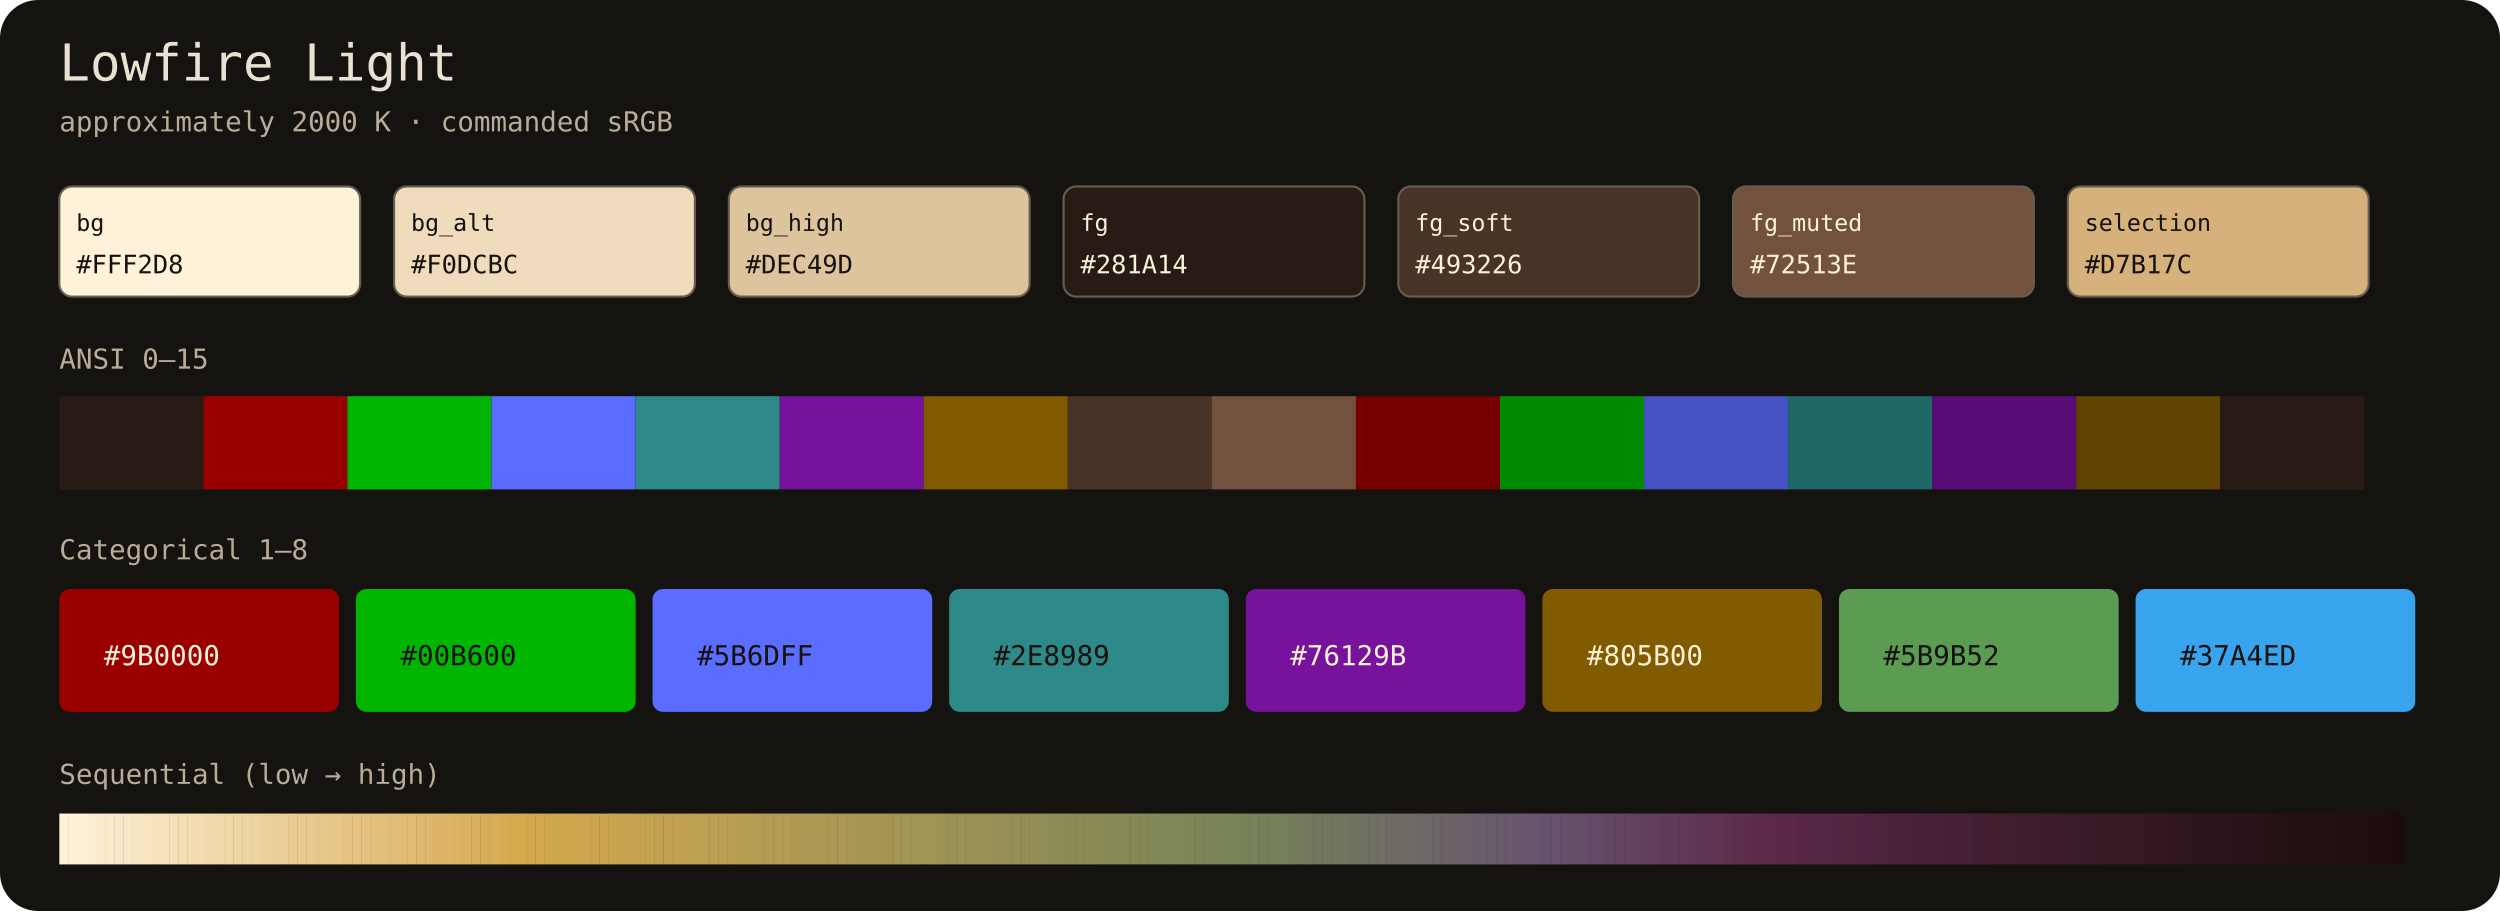
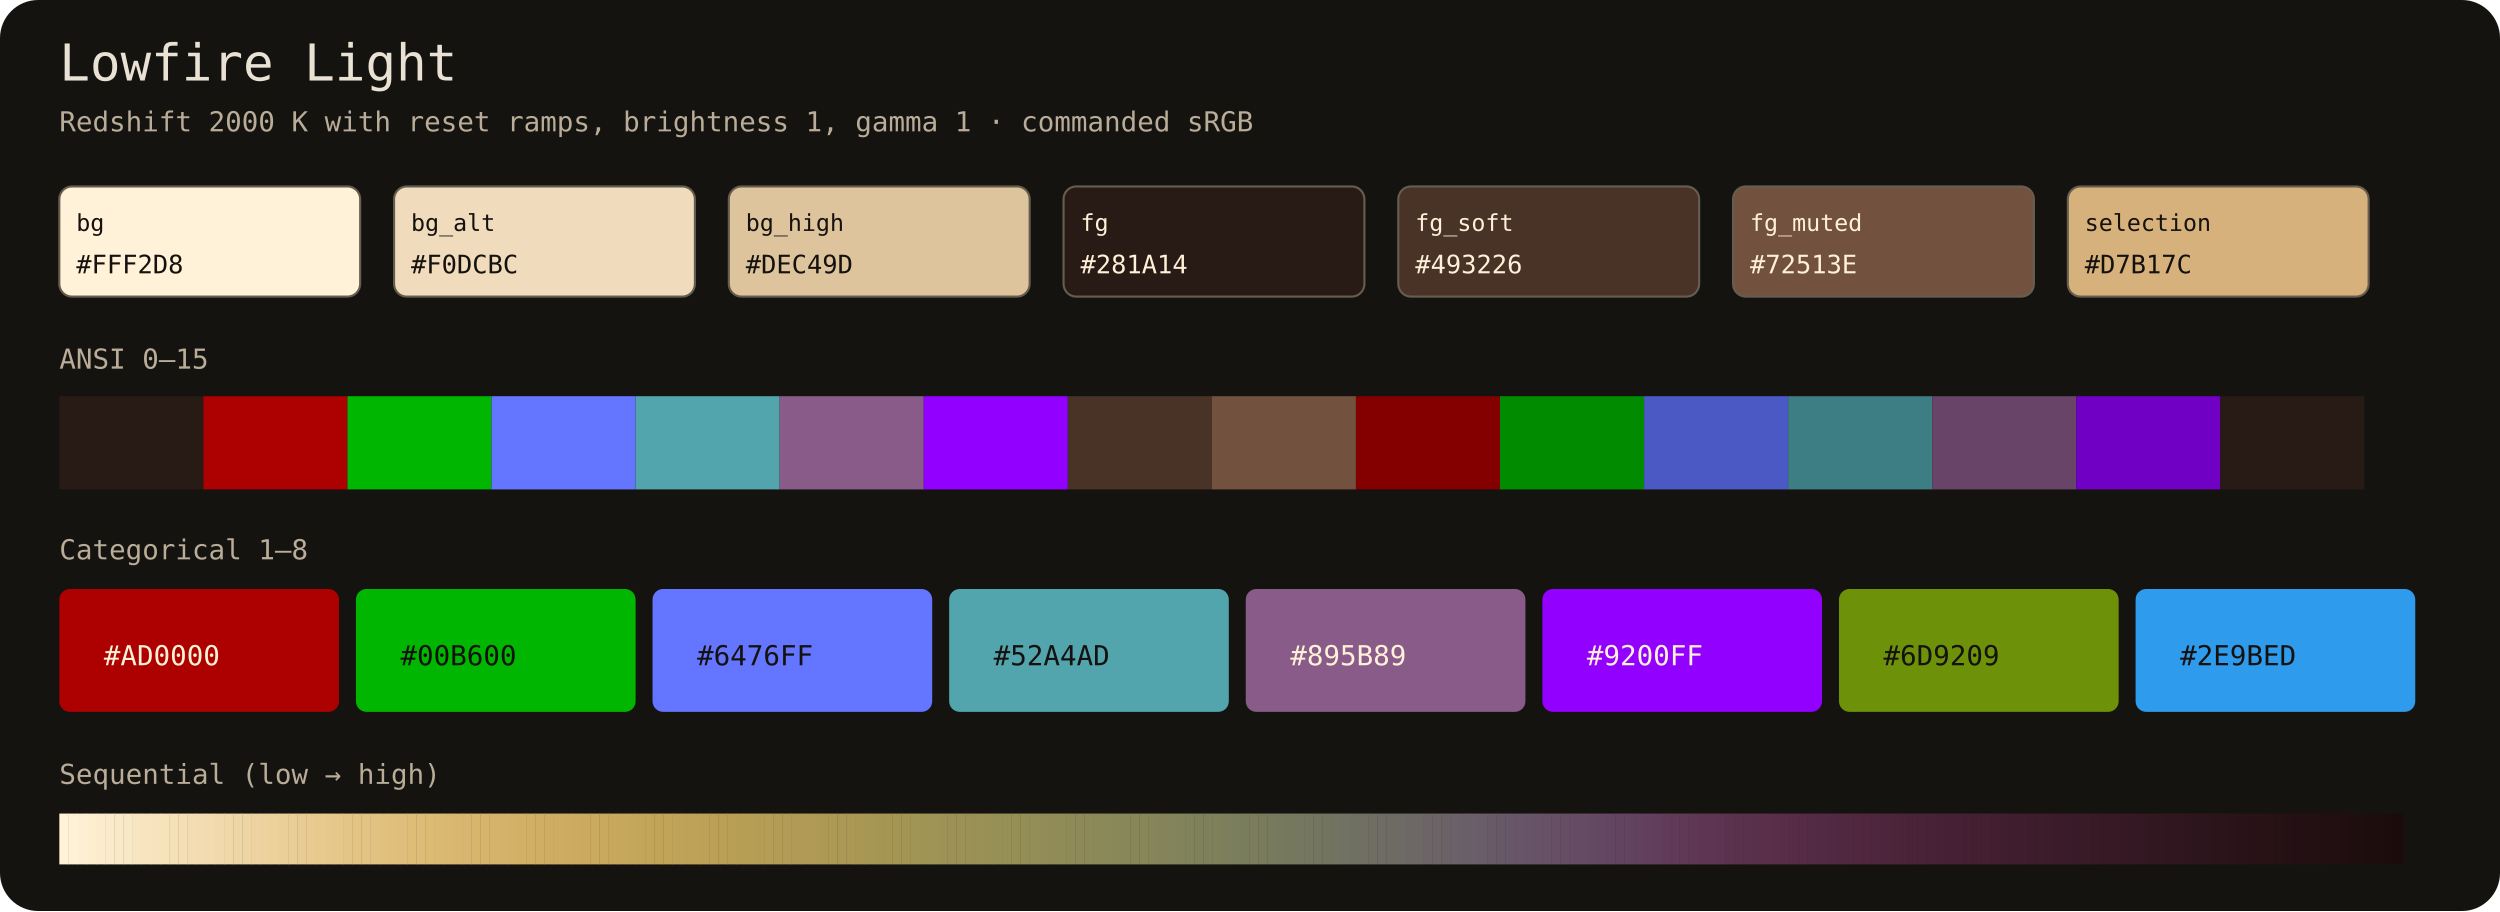
<svg xmlns="http://www.w3.org/2000/svg" width="1180" height="430" viewBox="0 0 1180 430">
  <rect width="100%" height="100%" rx="18" fill="#151310" />
  <text x="28" y="38" fill="#E9E1D4" font-size="24" font-family="ui-monospace, SFMono-Regular, Menlo, monospace">Lowfire Light</text>
-   <text x="28" y="62" fill="#B9AC98" font-size="13" font-family="ui-monospace, SFMono-Regular, Menlo, monospace">approximately 2000 K · commanded sRGB</text>
+   <text x="28" y="62" fill="#B9AC98" font-size="13" font-family="ui-monospace, SFMono-Regular, Menlo, monospace">Redshift 2000 K with reset ramps, brightness 1, gamma 1 · commanded sRGB</text>
  <rect x="28" y="88" width="142" height="52" rx="6" fill="#FFF2D8" stroke="#665D50" />
  <text x="36" y="109" fill="#14110E" font-size="11" font-family="ui-monospace, SFMono-Regular, Menlo, monospace">bg</text>
  <text x="36" y="129" fill="#14110E" font-size="12" font-family="ui-monospace, SFMono-Regular, Menlo, monospace">#FFF2D8</text>
  <rect x="186" y="88" width="142" height="52" rx="6" fill="#F0DCBC" stroke="#665D50" />
  <text x="194" y="109" fill="#14110E" font-size="11" font-family="ui-monospace, SFMono-Regular, Menlo, monospace">bg_alt</text>
  <text x="194" y="129" fill="#14110E" font-size="12" font-family="ui-monospace, SFMono-Regular, Menlo, monospace">#F0DCBC</text>
  <rect x="344" y="88" width="142" height="52" rx="6" fill="#DEC49D" stroke="#665D50" />
  <text x="352" y="109" fill="#14110E" font-size="11" font-family="ui-monospace, SFMono-Regular, Menlo, monospace">bg_high</text>
  <text x="352" y="129" fill="#14110E" font-size="12" font-family="ui-monospace, SFMono-Regular, Menlo, monospace">#DEC49D</text>
  <rect x="502" y="88" width="142" height="52" rx="6" fill="#281A14" stroke="#665D50" />
  <text x="510" y="109" fill="#FFF0D8" font-size="11" font-family="ui-monospace, SFMono-Regular, Menlo, monospace">fg</text>
  <text x="510" y="129" fill="#FFF0D8" font-size="12" font-family="ui-monospace, SFMono-Regular, Menlo, monospace">#281A14</text>
  <rect x="660" y="88" width="142" height="52" rx="6" fill="#493226" stroke="#665D50" />
  <text x="668" y="109" fill="#FFF0D8" font-size="11" font-family="ui-monospace, SFMono-Regular, Menlo, monospace">fg_soft</text>
  <text x="668" y="129" fill="#FFF0D8" font-size="12" font-family="ui-monospace, SFMono-Regular, Menlo, monospace">#493226</text>
  <rect x="818" y="88" width="142" height="52" rx="6" fill="#72513E" stroke="#665D50" />
  <text x="826" y="109" fill="#FFF0D8" font-size="11" font-family="ui-monospace, SFMono-Regular, Menlo, monospace">fg_muted</text>
  <text x="826" y="129" fill="#FFF0D8" font-size="12" font-family="ui-monospace, SFMono-Regular, Menlo, monospace">#72513E</text>
  <rect x="976" y="88" width="142" height="52" rx="6" fill="#D7B17C" stroke="#665D50" />
  <text x="984" y="109" fill="#14110E" font-size="11" font-family="ui-monospace, SFMono-Regular, Menlo, monospace">selection</text>
  <text x="984" y="129" fill="#14110E" font-size="12" font-family="ui-monospace, SFMono-Regular, Menlo, monospace">#D7B17C</text>
  <text x="28" y="174" fill="#B9AC98" font-size="13" font-family="ui-monospace, SFMono-Regular, Menlo, monospace">ANSI 0–15</text>
  <rect x="28" y="187" width="68" height="44" fill="#281A14" />
-   <rect x="96" y="187" width="68" height="44" fill="#9B0000" />
+   <rect x="96" y="187" width="68" height="44" fill="#AD0000" />
  <rect x="164" y="187" width="68" height="44" fill="#00B600" />
-   <rect x="232" y="187" width="68" height="44" fill="#5B6DFF" />
-   <rect x="300" y="187" width="68" height="44" fill="#2E8989" />
-   <rect x="368" y="187" width="68" height="44" fill="#76129B" />
-   <rect x="436" y="187" width="68" height="44" fill="#805B00" />
+   <rect x="232" y="187" width="68" height="44" fill="#6476FF" />
+   <rect x="300" y="187" width="68" height="44" fill="#52A4AD" />
+   <rect x="368" y="187" width="68" height="44" fill="#895B89" />
+   <rect x="436" y="187" width="68" height="44" fill="#9200FF" />
  <rect x="504" y="187" width="68" height="44" fill="#493226" />
  <rect x="572" y="187" width="68" height="44" fill="#72513E" />
-   <rect x="640" y="187" width="68" height="44" fill="#760000" />
+   <rect x="640" y="187" width="68" height="44" fill="#840000" />
  <rect x="708" y="187" width="68" height="44" fill="#008B00" />
-   <rect x="776" y="187" width="68" height="44" fill="#4452C4" />
-   <rect x="844" y="187" width="68" height="44" fill="#206868" />
-   <rect x="912" y="187" width="68" height="44" fill="#590B76" />
-   <rect x="980" y="187" width="68" height="44" fill="#604400" />
+   <rect x="776" y="187" width="68" height="44" fill="#4B59C4" />
+   <rect x="844" y="187" width="68" height="44" fill="#3D7D84" />
+   <rect x="912" y="187" width="68" height="44" fill="#684468" />
+   <rect x="980" y="187" width="68" height="44" fill="#6F00C4" />
  <rect x="1048" y="187" width="68" height="44" fill="#281A14" />
  <text x="28" y="264" fill="#B9AC98" font-size="13" font-family="ui-monospace, SFMono-Regular, Menlo, monospace">Categorical 1–8</text>
-   <rect x="28" y="278" width="132" height="58" rx="5" fill="#9B0000" />
-   <text x="49" y="314" fill="#FFF0D8" font-size="13" font-family="ui-monospace, SFMono-Regular, Menlo, monospace">#9B0000</text>
+   <rect x="28" y="278" width="132" height="58" rx="5" fill="#AD0000" />
+   <text x="49" y="314" fill="#FFF0D8" font-size="13" font-family="ui-monospace, SFMono-Regular, Menlo, monospace">#AD0000</text>
  <rect x="168" y="278" width="132" height="58" rx="5" fill="#00B600" />
  <text x="189" y="314" fill="#14110E" font-size="13" font-family="ui-monospace, SFMono-Regular, Menlo, monospace">#00B600</text>
-   <rect x="308" y="278" width="132" height="58" rx="5" fill="#5B6DFF" />
-   <text x="329" y="314" fill="#14110E" font-size="13" font-family="ui-monospace, SFMono-Regular, Menlo, monospace">#5B6DFF</text>
-   <rect x="448" y="278" width="132" height="58" rx="5" fill="#2E8989" />
-   <text x="469" y="314" fill="#14110E" font-size="13" font-family="ui-monospace, SFMono-Regular, Menlo, monospace">#2E8989</text>
-   <rect x="588" y="278" width="132" height="58" rx="5" fill="#76129B" />
-   <text x="609" y="314" fill="#FFF0D8" font-size="13" font-family="ui-monospace, SFMono-Regular, Menlo, monospace">#76129B</text>
-   <rect x="728" y="278" width="132" height="58" rx="5" fill="#805B00" />
-   <text x="749" y="314" fill="#FFF0D8" font-size="13" font-family="ui-monospace, SFMono-Regular, Menlo, monospace">#805B00</text>
-   <rect x="868" y="278" width="132" height="58" rx="5" fill="#5B9B52" />
-   <text x="889" y="314" fill="#14110E" font-size="13" font-family="ui-monospace, SFMono-Regular, Menlo, monospace">#5B9B52</text>
-   <rect x="1008" y="278" width="132" height="58" rx="5" fill="#37A4ED" />
-   <text x="1029" y="314" fill="#14110E" font-size="13" font-family="ui-monospace, SFMono-Regular, Menlo, monospace">#37A4ED</text>
+   <rect x="308" y="278" width="132" height="58" rx="5" fill="#6476FF" />
+   <text x="329" y="314" fill="#14110E" font-size="13" font-family="ui-monospace, SFMono-Regular, Menlo, monospace">#6476FF</text>
+   <rect x="448" y="278" width="132" height="58" rx="5" fill="#52A4AD" />
+   <text x="469" y="314" fill="#14110E" font-size="13" font-family="ui-monospace, SFMono-Regular, Menlo, monospace">#52A4AD</text>
+   <rect x="588" y="278" width="132" height="58" rx="5" fill="#895B89" />
+   <text x="609" y="314" fill="#FFF0D8" font-size="13" font-family="ui-monospace, SFMono-Regular, Menlo, monospace">#895B89</text>
+   <rect x="728" y="278" width="132" height="58" rx="5" fill="#9200FF" />
+   <text x="749" y="314" fill="#FFF0D8" font-size="13" font-family="ui-monospace, SFMono-Regular, Menlo, monospace">#9200FF</text>
+   <rect x="868" y="278" width="132" height="58" rx="5" fill="#6D9209" />
+   <text x="889" y="314" fill="#14110E" font-size="13" font-family="ui-monospace, SFMono-Regular, Menlo, monospace">#6D9209</text>
+   <rect x="1008" y="278" width="132" height="58" rx="5" fill="#2E9BED" />
+   <text x="1029" y="314" fill="#14110E" font-size="13" font-family="ui-monospace, SFMono-Regular, Menlo, monospace">#2E9BED</text>
  <text x="28" y="370" fill="#B9AC98" font-size="13" font-family="ui-monospace, SFMono-Regular, Menlo, monospace">Sequential (low → high)</text>
  <rect x="28.00" y="384" width="4.5" height="24" fill="#FFF2D8" />
-   <rect x="32.32" y="384" width="4.5" height="24" fill="#FEF0D5" />
+   <rect x="32.32" y="384" width="4.5" height="24" fill="#FEF1D5" />
  <rect x="36.64" y="384" width="4.5" height="24" fill="#FDEFD3" />
-   <rect x="40.96" y="384" width="4.5" height="24" fill="#FCEDD0" />
+   <rect x="40.96" y="384" width="4.5" height="24" fill="#FDEED0" />
  <rect x="45.28" y="384" width="4.5" height="24" fill="#FCECCD" />
-   <rect x="49.60" y="384" width="4.5" height="24" fill="#FBEACA" />
+   <rect x="49.60" y="384" width="4.5" height="24" fill="#FBEBCB" />
  <rect x="53.92" y="384" width="4.5" height="24" fill="#FAE9C8" />
-   <rect x="58.24" y="384" width="4.5" height="24" fill="#F9E7C5" />
-   <rect x="62.56" y="384" width="4.5" height="24" fill="#F8E6C2" />
-   <rect x="66.88" y="384" width="4.5" height="24" fill="#F7E4C0" />
-   <rect x="71.20" y="384" width="4.5" height="24" fill="#F6E3BD" />
-   <rect x="75.52" y="384" width="4.5" height="24" fill="#F6E2BA" />
-   <rect x="79.84" y="384" width="4.5" height="24" fill="#F5E0B8" />
-   <rect x="84.16" y="384" width="4.5" height="24" fill="#F4DFB5" />
-   <rect x="88.48" y="384" width="4.5" height="24" fill="#F3DDB2" />
-   <rect x="92.80" y="384" width="4.5" height="24" fill="#F2DCB0" />
-   <rect x="97.12" y="384" width="4.5" height="24" fill="#F1DAAD" />
-   <rect x="101.44" y="384" width="4.5" height="24" fill="#F1D9AA" />
-   <rect x="105.76" y="384" width="4.5" height="24" fill="#F0D7A8" />
-   <rect x="110.08" y="384" width="4.5" height="24" fill="#EFD6A5" />
-   <rect x="114.40" y="384" width="4.5" height="24" fill="#EED4A2" />
-   <rect x="118.72" y="384" width="4.5" height="24" fill="#EDD3A0" />
-   <rect x="123.04" y="384" width="4.5" height="24" fill="#ECD19D" />
-   <rect x="127.36" y="384" width="4.5" height="24" fill="#EBD09A" />
-   <rect x="131.68" y="384" width="4.5" height="24" fill="#EBCE97" />
-   <rect x="136.00" y="384" width="4.5" height="24" fill="#EACD95" />
-   <rect x="140.32" y="384" width="4.5" height="24" fill="#E9CB92" />
-   <rect x="144.64" y="384" width="4.5" height="24" fill="#E8CA8F" />
-   <rect x="148.96" y="384" width="4.5" height="24" fill="#E7C88C" />
-   <rect x="153.28" y="384" width="4.5" height="24" fill="#E6C78A" />
-   <rect x="157.60" y="384" width="4.5" height="24" fill="#E6C687" />
-   <rect x="161.92" y="384" width="4.5" height="24" fill="#E5C484" />
-   <rect x="166.24" y="384" width="4.5" height="24" fill="#E4C381" />
-   <rect x="170.56" y="384" width="4.5" height="24" fill="#E3C17F" />
-   <rect x="174.88" y="384" width="4.5" height="24" fill="#E2C07C" />
-   <rect x="179.20" y="384" width="4.5" height="24" fill="#E1BE79" />
-   <rect x="183.52" y="384" width="4.5" height="24" fill="#E0BD76" />
-   <rect x="187.84" y="384" width="4.5" height="24" fill="#E0BB73" />
-   <rect x="192.16" y="384" width="4.5" height="24" fill="#DFBA70" />
-   <rect x="196.48" y="384" width="4.5" height="24" fill="#DEB86D" />
-   <rect x="200.80" y="384" width="4.5" height="24" fill="#DDB76B" />
-   <rect x="205.12" y="384" width="4.5" height="24" fill="#DCB568" />
-   <rect x="209.44" y="384" width="4.5" height="24" fill="#DBB465" />
-   <rect x="213.76" y="384" width="4.5" height="24" fill="#DAB262" />
-   <rect x="218.08" y="384" width="4.5" height="24" fill="#DAB15F" />
-   <rect x="222.40" y="384" width="4.5" height="24" fill="#D9B05C" />
-   <rect x="226.72" y="384" width="4.5" height="24" fill="#D8AE58" />
-   <rect x="231.04" y="384" width="4.5" height="24" fill="#D7AD55" />
-   <rect x="235.36" y="384" width="4.5" height="24" fill="#D6AB52" />
-   <rect x="239.68" y="384" width="4.5" height="24" fill="#D5AA4F" />
-   <rect x="244.00" y="384" width="4.5" height="24" fill="#D4A94D" />
-   <rect x="248.32" y="384" width="4.5" height="24" fill="#D3A84D" />
-   <rect x="252.64" y="384" width="4.5" height="24" fill="#D2A84E" />
-   <rect x="256.96" y="384" width="4.5" height="24" fill="#D1A74E" />
-   <rect x="261.28" y="384" width="4.5" height="24" fill="#D0A74E" />
-   <rect x="265.60" y="384" width="4.5" height="24" fill="#CEA64E" />
-   <rect x="269.92" y="384" width="4.5" height="24" fill="#CDA64F" />
-   <rect x="274.24" y="384" width="4.5" height="24" fill="#CCA54F" />
-   <rect x="278.56" y="384" width="4.5" height="24" fill="#CBA54F" />
-   <rect x="282.88" y="384" width="4.5" height="24" fill="#CAA44F" />
-   <rect x="287.20" y="384" width="4.5" height="24" fill="#C8A44F" />
-   <rect x="291.52" y="384" width="4.5" height="24" fill="#C7A350" />
-   <rect x="295.84" y="384" width="4.5" height="24" fill="#C6A350" />
-   <rect x="300.16" y="384" width="4.5" height="24" fill="#C5A250" />
-   <rect x="304.48" y="384" width="4.5" height="24" fill="#C3A250" />
-   <rect x="308.80" y="384" width="4.5" height="24" fill="#C2A250" />
-   <rect x="313.12" y="384" width="4.5" height="24" fill="#C1A151" />
-   <rect x="317.44" y="384" width="4.5" height="24" fill="#C0A151" />
-   <rect x="321.76" y="384" width="4.5" height="24" fill="#BFA051" />
-   <rect x="326.08" y="384" width="4.5" height="24" fill="#BDA051" />
-   <rect x="330.40" y="384" width="4.5" height="24" fill="#BC9F51" />
-   <rect x="334.72" y="384" width="4.5" height="24" fill="#BB9F52" />
-   <rect x="339.04" y="384" width="4.5" height="24" fill="#BA9E52" />
-   <rect x="343.36" y="384" width="4.5" height="24" fill="#B99E52" />
-   <rect x="347.68" y="384" width="4.5" height="24" fill="#B79D52" />
-   <rect x="352.00" y="384" width="4.5" height="24" fill="#B69D52" />
-   <rect x="356.32" y="384" width="4.5" height="24" fill="#B59C52" />
-   <rect x="360.64" y="384" width="4.5" height="24" fill="#B49C53" />
-   <rect x="364.96" y="384" width="4.5" height="24" fill="#B39B53" />
-   <rect x="369.28" y="384" width="4.5" height="24" fill="#B29B53" />
-   <rect x="373.60" y="384" width="4.5" height="24" fill="#B09A53" />
-   <rect x="377.92" y="384" width="4.5" height="24" fill="#AF9A53" />
-   <rect x="382.24" y="384" width="4.5" height="24" fill="#AE9953" />
-   <rect x="386.56" y="384" width="4.5" height="24" fill="#AD9953" />
-   <rect x="390.88" y="384" width="4.5" height="24" fill="#AC9854" />
-   <rect x="395.20" y="384" width="4.5" height="24" fill="#AA9854" />
-   <rect x="399.52" y="384" width="4.5" height="24" fill="#A99754" />
-   <rect x="403.84" y="384" width="4.5" height="24" fill="#A89754" />
-   <rect x="408.16" y="384" width="4.5" height="24" fill="#A79654" />
+   <rect x="58.24" y="384" width="4.5" height="24" fill="#F9E8C6" />
+   <rect x="62.56" y="384" width="4.5" height="24" fill="#F8E6C3" />
+   <rect x="66.88" y="384" width="4.5" height="24" fill="#F8E5C0" />
+   <rect x="71.20" y="384" width="4.5" height="24" fill="#F7E3BE" />
+   <rect x="75.52" y="384" width="4.5" height="24" fill="#F6E2BB" />
+   <rect x="79.84" y="384" width="4.5" height="24" fill="#F5E1B8" />
+   <rect x="84.16" y="384" width="4.5" height="24" fill="#F4DFB6" />
+   <rect x="88.48" y="384" width="4.5" height="24" fill="#F3DEB3" />
+   <rect x="92.80" y="384" width="4.5" height="24" fill="#F3DCB1" />
+   <rect x="97.12" y="384" width="4.5" height="24" fill="#F2DBAE" />
+   <rect x="101.44" y="384" width="4.5" height="24" fill="#F1D9AB" />
+   <rect x="105.76" y="384" width="4.5" height="24" fill="#F0D8A9" />
+   <rect x="110.08" y="384" width="4.5" height="24" fill="#EFD6A6" />
+   <rect x="114.40" y="384" width="4.5" height="24" fill="#EED5A3" />
+   <rect x="118.72" y="384" width="4.5" height="24" fill="#EED3A1" />
+   <rect x="123.04" y="384" width="4.5" height="24" fill="#EDD29E" />
+   <rect x="127.36" y="384" width="4.5" height="24" fill="#ECD19B" />
+   <rect x="131.68" y="384" width="4.5" height="24" fill="#EBCF99" />
+   <rect x="136.00" y="384" width="4.5" height="24" fill="#EACE96" />
+   <rect x="140.32" y="384" width="4.5" height="24" fill="#E9CC93" />
+   <rect x="144.64" y="384" width="4.5" height="24" fill="#E9CB91" />
+   <rect x="148.96" y="384" width="4.5" height="24" fill="#E8C98E" />
+   <rect x="153.28" y="384" width="4.5" height="24" fill="#E7C88C" />
+   <rect x="157.60" y="384" width="4.5" height="24" fill="#E6C78A" />
+   <rect x="161.92" y="384" width="4.5" height="24" fill="#E5C587" />
+   <rect x="166.24" y="384" width="4.5" height="24" fill="#E4C485" />
+   <rect x="170.56" y="384" width="4.5" height="24" fill="#E3C383" />
+   <rect x="174.88" y="384" width="4.5" height="24" fill="#E2C281" />
+   <rect x="179.20" y="384" width="4.5" height="24" fill="#E1C07E" />
+   <rect x="183.52" y="384" width="4.5" height="24" fill="#E0BF7D" />
+   <rect x="187.84" y="384" width="4.5" height="24" fill="#DFBE7B" />
+   <rect x="192.16" y="384" width="4.5" height="24" fill="#DEBD79" />
+   <rect x="196.48" y="384" width="4.5" height="24" fill="#DDBC77" />
+   <rect x="200.80" y="384" width="4.5" height="24" fill="#DCBB75" />
+   <rect x="205.12" y="384" width="4.5" height="24" fill="#DBBA73" />
+   <rect x="209.44" y="384" width="4.5" height="24" fill="#DAB872" />
+   <rect x="213.76" y="384" width="4.5" height="24" fill="#D9B770" />
+   <rect x="218.08" y="384" width="4.5" height="24" fill="#D8B66F" />
+   <rect x="222.40" y="384" width="4.5" height="24" fill="#D7B56D" />
+   <rect x="226.72" y="384" width="4.5" height="24" fill="#D6B46C" />
+   <rect x="231.04" y="384" width="4.5" height="24" fill="#D5B36A" />
+   <rect x="235.36" y="384" width="4.5" height="24" fill="#D4B269" />
+   <rect x="239.68" y="384" width="4.5" height="24" fill="#D3B168" />
+   <rect x="244.00" y="384" width="4.5" height="24" fill="#D2B066" />
+   <rect x="248.32" y="384" width="4.5" height="24" fill="#D1B065" />
+   <rect x="252.64" y="384" width="4.5" height="24" fill="#D0AF64" />
+   <rect x="256.96" y="384" width="4.5" height="24" fill="#CFAE63" />
+   <rect x="261.28" y="384" width="4.5" height="24" fill="#CEAD62" />
+   <rect x="265.60" y="384" width="4.5" height="24" fill="#CDAC61" />
+   <rect x="269.92" y="384" width="4.5" height="24" fill="#CCAB60" />
+   <rect x="274.24" y="384" width="4.5" height="24" fill="#CBAA5F" />
+   <rect x="278.56" y="384" width="4.5" height="24" fill="#C9AA5E" />
+   <rect x="282.88" y="384" width="4.5" height="24" fill="#C8A95D" />
+   <rect x="287.20" y="384" width="4.5" height="24" fill="#C7A85D" />
+   <rect x="291.52" y="384" width="4.5" height="24" fill="#C6A75C" />
+   <rect x="295.84" y="384" width="4.5" height="24" fill="#C5A75B" />
+   <rect x="300.16" y="384" width="4.5" height="24" fill="#C4A65A" />
+   <rect x="304.48" y="384" width="4.5" height="24" fill="#C3A55A" />
+   <rect x="308.80" y="384" width="4.5" height="24" fill="#C2A459" />
+   <rect x="313.12" y="384" width="4.5" height="24" fill="#C1A458" />
+   <rect x="317.44" y="384" width="4.5" height="24" fill="#BFA358" />
+   <rect x="321.76" y="384" width="4.5" height="24" fill="#BEA257" />
+   <rect x="326.08" y="384" width="4.5" height="24" fill="#BDA257" />
+   <rect x="330.40" y="384" width="4.5" height="24" fill="#BCA157" />
+   <rect x="334.72" y="384" width="4.5" height="24" fill="#BBA056" />
+   <rect x="339.04" y="384" width="4.5" height="24" fill="#BAA056" />
+   <rect x="343.36" y="384" width="4.5" height="24" fill="#B99F56" />
+   <rect x="347.68" y="384" width="4.5" height="24" fill="#B89E55" />
+   <rect x="352.00" y="384" width="4.5" height="24" fill="#B69E55" />
+   <rect x="356.32" y="384" width="4.5" height="24" fill="#B59D55" />
+   <rect x="360.64" y="384" width="4.5" height="24" fill="#B49D55" />
+   <rect x="364.96" y="384" width="4.5" height="24" fill="#B39C54" />
+   <rect x="369.28" y="384" width="4.5" height="24" fill="#B29B54" />
+   <rect x="373.60" y="384" width="4.5" height="24" fill="#B19B54" />
+   <rect x="377.92" y="384" width="4.5" height="24" fill="#B09A54" />
+   <rect x="382.24" y="384" width="4.5" height="24" fill="#AE9A54" />
+   <rect x="386.56" y="384" width="4.5" height="24" fill="#AD9954" />
+   <rect x="390.88" y="384" width="4.5" height="24" fill="#AC9954" />
+   <rect x="395.20" y="384" width="4.5" height="24" fill="#AB9854" />
+   <rect x="399.52" y="384" width="4.5" height="24" fill="#AA9854" />
+   <rect x="403.84" y="384" width="4.5" height="24" fill="#A99754" />
+   <rect x="408.16" y="384" width="4.5" height="24" fill="#A79754" />
  <rect x="412.48" y="384" width="4.5" height="24" fill="#A69654" />
-   <rect x="416.80" y="384" width="4.5" height="24" fill="#A49554" />
-   <rect x="421.12" y="384" width="4.5" height="24" fill="#A39554" />
-   <rect x="425.44" y="384" width="4.5" height="24" fill="#A29555" />
-   <rect x="429.76" y="384" width="4.5" height="24" fill="#A19455" />
+   <rect x="416.80" y="384" width="4.5" height="24" fill="#A59654" />
+   <rect x="421.12" y="384" width="4.5" height="24" fill="#A49554" />
+   <rect x="425.44" y="384" width="4.5" height="24" fill="#A39554" />
+   <rect x="429.76" y="384" width="4.5" height="24" fill="#A29455" />
  <rect x="434.08" y="384" width="4.5" height="24" fill="#A09455" />
  <rect x="438.40" y="384" width="4.5" height="24" fill="#9F9355" />
-   <rect x="442.72" y="384" width="4.5" height="24" fill="#9D9355" />
-   <rect x="447.04" y="384" width="4.5" height="24" fill="#9C9255" />
-   <rect x="451.36" y="384" width="4.5" height="24" fill="#9B9255" />
-   <rect x="455.68" y="384" width="4.5" height="24" fill="#9A9155" />
-   <rect x="460.00" y="384" width="4.5" height="24" fill="#999155" />
-   <rect x="464.32" y="384" width="4.5" height="24" fill="#989055" />
-   <rect x="468.64" y="384" width="4.5" height="24" fill="#969056" />
-   <rect x="472.96" y="384" width="4.5" height="24" fill="#958F56" />
-   <rect x="477.28" y="384" width="4.5" height="24" fill="#948F56" />
-   <rect x="481.60" y="384" width="4.5" height="24" fill="#938E56" />
-   <rect x="485.92" y="384" width="4.5" height="24" fill="#928E56" />
-   <rect x="490.24" y="384" width="4.5" height="24" fill="#908D56" />
-   <rect x="494.56" y="384" width="4.5" height="24" fill="#8F8D56" />
-   <rect x="498.88" y="384" width="4.5" height="24" fill="#8E8C56" />
-   <rect x="503.20" y="384" width="4.5" height="24" fill="#8D8C56" />
-   <rect x="507.52" y="384" width="4.5" height="24" fill="#8C8B56" />
-   <rect x="511.84" y="384" width="4.5" height="24" fill="#8B8B56" />
-   <rect x="516.16" y="384" width="4.5" height="24" fill="#8A8A56" />
-   <rect x="520.48" y="384" width="4.5" height="24" fill="#888A56" />
-   <rect x="524.80" y="384" width="4.5" height="24" fill="#878A56" />
-   <rect x="529.12" y="384" width="4.5" height="24" fill="#868956" />
-   <rect x="533.44" y="384" width="4.5" height="24" fill="#858957" />
-   <rect x="537.76" y="384" width="4.5" height="24" fill="#848857" />
-   <rect x="542.08" y="384" width="4.5" height="24" fill="#838857" />
-   <rect x="546.40" y="384" width="4.5" height="24" fill="#818757" />
-   <rect x="550.72" y="384" width="4.5" height="24" fill="#808757" />
-   <rect x="555.04" y="384" width="4.5" height="24" fill="#7F8657" />
-   <rect x="559.36" y="384" width="4.5" height="24" fill="#7E8657" />
-   <rect x="563.68" y="384" width="4.5" height="24" fill="#7D8557" />
-   <rect x="568.00" y="384" width="4.5" height="24" fill="#7C8557" />
-   <rect x="572.32" y="384" width="4.5" height="24" fill="#7A8457" />
-   <rect x="576.64" y="384" width="4.5" height="24" fill="#798457" />
-   <rect x="580.96" y="384" width="4.5" height="24" fill="#788357" />
-   <rect x="585.28" y="384" width="4.5" height="24" fill="#778357" />
-   <rect x="589.60" y="384" width="4.5" height="24" fill="#768257" />
-   <rect x="593.92" y="384" width="4.5" height="24" fill="#758257" />
-   <rect x="598.24" y="384" width="4.5" height="24" fill="#748058" />
-   <rect x="602.56" y="384" width="4.5" height="24" fill="#747F59" />
-   <rect x="606.88" y="384" width="4.5" height="24" fill="#747D5A" />
-   <rect x="611.20" y="384" width="4.5" height="24" fill="#737B5B" />
-   <rect x="615.52" y="384" width="4.5" height="24" fill="#737A5C" />
-   <rect x="619.84" y="384" width="4.5" height="24" fill="#72785D" />
-   <rect x="624.16" y="384" width="4.5" height="24" fill="#72775E" />
-   <rect x="628.48" y="384" width="4.5" height="24" fill="#71755F" />
-   <rect x="632.80" y="384" width="4.5" height="24" fill="#717460" />
-   <rect x="637.12" y="384" width="4.5" height="24" fill="#707261" />
-   <rect x="641.44" y="384" width="4.5" height="24" fill="#707161" />
-   <rect x="645.76" y="384" width="4.5" height="24" fill="#6F6F62" />
-   <rect x="650.08" y="384" width="4.5" height="24" fill="#6F6E63" />
-   <rect x="654.40" y="384" width="4.5" height="24" fill="#6E6C64" />
-   <rect x="658.72" y="384" width="4.5" height="24" fill="#6E6B64" />
-   <rect x="663.04" y="384" width="4.5" height="24" fill="#6D6965" />
-   <rect x="667.36" y="384" width="4.5" height="24" fill="#6D6866" />
-   <rect x="671.68" y="384" width="4.5" height="24" fill="#6D6666" />
-   <rect x="676.00" y="384" width="4.5" height="24" fill="#6C6567" />
-   <rect x="680.32" y="384" width="4.5" height="24" fill="#6C6368" />
-   <rect x="684.64" y="384" width="4.5" height="24" fill="#6B6268" />
-   <rect x="688.96" y="384" width="4.5" height="24" fill="#6B6069" />
-   <rect x="693.28" y="384" width="4.5" height="24" fill="#6A5F69" />
-   <rect x="697.60" y="384" width="4.5" height="24" fill="#6A5D6A" />
-   <rect x="701.92" y="384" width="4.5" height="24" fill="#695C6B" />
-   <rect x="706.24" y="384" width="4.5" height="24" fill="#695A6B" />
-   <rect x="710.56" y="384" width="4.5" height="24" fill="#68596C" />
-   <rect x="714.88" y="384" width="4.5" height="24" fill="#68576C" />
-   <rect x="719.20" y="384" width="4.5" height="24" fill="#67566D" />
-   <rect x="723.52" y="384" width="4.5" height="24" fill="#67546D" />
-   <rect x="727.84" y="384" width="4.5" height="24" fill="#66526E" />
-   <rect x="732.16" y="384" width="4.5" height="24" fill="#66516E" />
-   <rect x="736.48" y="384" width="4.5" height="24" fill="#664F6C" />
-   <rect x="740.80" y="384" width="4.5" height="24" fill="#654D6A" />
-   <rect x="745.12" y="384" width="4.5" height="24" fill="#654C69" />
-   <rect x="749.44" y="384" width="4.5" height="24" fill="#644A67" />
-   <rect x="753.76" y="384" width="4.5" height="24" fill="#644865" />
-   <rect x="758.08" y="384" width="4.5" height="24" fill="#644764" />
-   <rect x="762.40" y="384" width="4.5" height="24" fill="#634562" />
-   <rect x="766.72" y="384" width="4.5" height="24" fill="#634360" />
-   <rect x="771.04" y="384" width="4.5" height="24" fill="#62415F" />
-   <rect x="775.36" y="384" width="4.5" height="24" fill="#62405D" />
+   <rect x="442.72" y="384" width="4.5" height="24" fill="#9E9355" />
+   <rect x="447.04" y="384" width="4.5" height="24" fill="#9D9255" />
+   <rect x="451.36" y="384" width="4.5" height="24" fill="#9C9255" />
+   <rect x="455.68" y="384" width="4.5" height="24" fill="#9B9155" />
+   <rect x="460.00" y="384" width="4.5" height="24" fill="#9A9156" />
+   <rect x="464.32" y="384" width="4.5" height="24" fill="#989056" />
+   <rect x="468.64" y="384" width="4.5" height="24" fill="#979056" />
+   <rect x="472.96" y="384" width="4.5" height="24" fill="#968F56" />
+   <rect x="477.28" y="384" width="4.5" height="24" fill="#958F56" />
+   <rect x="481.60" y="384" width="4.5" height="24" fill="#948E56" />
+   <rect x="485.92" y="384" width="4.5" height="24" fill="#938D57" />
+   <rect x="490.24" y="384" width="4.5" height="24" fill="#928D57" />
+   <rect x="494.56" y="384" width="4.5" height="24" fill="#918C57" />
+   <rect x="498.88" y="384" width="4.5" height="24" fill="#8F8C57" />
+   <rect x="503.20" y="384" width="4.5" height="24" fill="#8E8B57" />
+   <rect x="507.52" y="384" width="4.5" height="24" fill="#8D8A58" />
+   <rect x="511.84" y="384" width="4.5" height="24" fill="#8C8A58" />
+   <rect x="516.16" y="384" width="4.5" height="24" fill="#8B8958" />
+   <rect x="520.48" y="384" width="4.5" height="24" fill="#8A8958" />
+   <rect x="524.80" y="384" width="4.5" height="24" fill="#898858" />
+   <rect x="529.12" y="384" width="4.5" height="24" fill="#888759" />
+   <rect x="533.44" y="384" width="4.5" height="24" fill="#878659" />
+   <rect x="537.76" y="384" width="4.5" height="24" fill="#868659" />
+   <rect x="542.08" y="384" width="4.5" height="24" fill="#858559" />
+   <rect x="546.40" y="384" width="4.5" height="24" fill="#84845A" />
+   <rect x="550.72" y="384" width="4.5" height="24" fill="#83845A" />
+   <rect x="555.04" y="384" width="4.5" height="24" fill="#81835A" />
+   <rect x="559.36" y="384" width="4.5" height="24" fill="#80825B" />
+   <rect x="563.68" y="384" width="4.5" height="24" fill="#7F815B" />
+   <rect x="568.00" y="384" width="4.5" height="24" fill="#7E805B" />
+   <rect x="572.32" y="384" width="4.5" height="24" fill="#7D805B" />
+   <rect x="576.64" y="384" width="4.5" height="24" fill="#7C7F5C" />
+   <rect x="580.96" y="384" width="4.5" height="24" fill="#7B7E5C" />
+   <rect x="585.28" y="384" width="4.5" height="24" fill="#7A7D5C" />
+   <rect x="589.60" y="384" width="4.5" height="24" fill="#7A7C5D" />
+   <rect x="593.92" y="384" width="4.5" height="24" fill="#797B5D" />
+   <rect x="598.24" y="384" width="4.5" height="24" fill="#787A5E" />
+   <rect x="602.56" y="384" width="4.5" height="24" fill="#77795E" />
+   <rect x="606.88" y="384" width="4.5" height="24" fill="#76785E" />
+   <rect x="611.20" y="384" width="4.5" height="24" fill="#75775F" />
+   <rect x="615.52" y="384" width="4.5" height="24" fill="#74765F" />
+   <rect x="619.84" y="384" width="4.5" height="24" fill="#737560" />
+   <rect x="624.16" y="384" width="4.5" height="24" fill="#737460" />
+   <rect x="628.48" y="384" width="4.5" height="24" fill="#727361" />
+   <rect x="632.80" y="384" width="4.5" height="24" fill="#717261" />
+   <rect x="637.12" y="384" width="4.5" height="24" fill="#707062" />
+   <rect x="641.44" y="384" width="4.5" height="24" fill="#706F62" />
+   <rect x="645.76" y="384" width="4.5" height="24" fill="#6F6E63" />
+   <rect x="650.08" y="384" width="4.5" height="24" fill="#6E6C64" />
+   <rect x="654.40" y="384" width="4.5" height="24" fill="#6E6B64" />
+   <rect x="658.72" y="384" width="4.5" height="24" fill="#6E6A65" />
+   <rect x="663.04" y="384" width="4.5" height="24" fill="#6D6866" />
+   <rect x="667.36" y="384" width="4.5" height="24" fill="#6D6766" />
+   <rect x="671.68" y="384" width="4.5" height="24" fill="#6C6567" />
+   <rect x="676.00" y="384" width="4.5" height="24" fill="#6C6467" />
+   <rect x="680.32" y="384" width="4.5" height="24" fill="#6B6267" />
+   <rect x="684.64" y="384" width="4.5" height="24" fill="#6B6168" />
+   <rect x="688.96" y="384" width="4.5" height="24" fill="#6A5F68" />
+   <rect x="693.28" y="384" width="4.5" height="24" fill="#6A5E68" />
+   <rect x="697.60" y="384" width="4.5" height="24" fill="#6A5C68" />
+   <rect x="701.92" y="384" width="4.5" height="24" fill="#695A68" />
+   <rect x="706.24" y="384" width="4.5" height="24" fill="#695968" />
+   <rect x="710.56" y="384" width="4.5" height="24" fill="#685768" />
+   <rect x="714.88" y="384" width="4.5" height="24" fill="#685668" />
+   <rect x="719.20" y="384" width="4.5" height="24" fill="#675468" />
+   <rect x="723.52" y="384" width="4.5" height="24" fill="#675367" />
+   <rect x="727.84" y="384" width="4.5" height="24" fill="#675167" />
+   <rect x="732.16" y="384" width="4.5" height="24" fill="#665066" />
+   <rect x="736.48" y="384" width="4.5" height="24" fill="#664E66" />
+   <rect x="740.80" y="384" width="4.5" height="24" fill="#654C65" />
+   <rect x="745.12" y="384" width="4.5" height="24" fill="#654B64" />
+   <rect x="749.44" y="384" width="4.5" height="24" fill="#654963" />
+   <rect x="753.76" y="384" width="4.5" height="24" fill="#644763" />
+   <rect x="758.08" y="384" width="4.5" height="24" fill="#644662" />
+   <rect x="762.40" y="384" width="4.5" height="24" fill="#634460" />
+   <rect x="766.72" y="384" width="4.5" height="24" fill="#63435F" />
+   <rect x="771.04" y="384" width="4.5" height="24" fill="#62415E" />
+   <rect x="775.36" y="384" width="4.5" height="24" fill="#623F5D" />
  <rect x="779.68" y="384" width="4.5" height="24" fill="#613E5B" />
-   <rect x="784.00" y="384" width="4.5" height="24" fill="#613C5A" />
-   <rect x="788.32" y="384" width="4.5" height="24" fill="#613B58" />
+   <rect x="784.00" y="384" width="4.5" height="24" fill="#613C59" />
+   <rect x="788.32" y="384" width="4.5" height="24" fill="#603A58" />
  <rect x="792.64" y="384" width="4.5" height="24" fill="#603956" />
-   <rect x="796.96" y="384" width="4.5" height="24" fill="#603755" />
-   <rect x="801.28" y="384" width="4.5" height="24" fill="#5F3553" />
-   <rect x="805.60" y="384" width="4.5" height="24" fill="#5E3452" />
-   <rect x="809.92" y="384" width="4.5" height="24" fill="#5E3250" />
-   <rect x="814.24" y="384" width="4.5" height="24" fill="#5D304E" />
-   <rect x="818.56" y="384" width="4.5" height="24" fill="#5D2E4D" />
-   <rect x="822.88" y="384" width="4.5" height="24" fill="#5C2D4B" />
-   <rect x="827.20" y="384" width="4.5" height="24" fill="#5C2B4A" />
-   <rect x="831.52" y="384" width="4.5" height="24" fill="#5B2948" />
-   <rect x="835.84" y="384" width="4.5" height="24" fill="#5A2947" />
-   <rect x="840.16" y="384" width="4.5" height="24" fill="#592846" />
-   <rect x="844.48" y="384" width="4.5" height="24" fill="#582845" />
-   <rect x="848.80" y="384" width="4.5" height="24" fill="#572744" />
-   <rect x="853.12" y="384" width="4.5" height="24" fill="#562743" />
-   <rect x="857.44" y="384" width="4.5" height="24" fill="#552642" />
-   <rect x="861.76" y="384" width="4.5" height="24" fill="#542641" />
-   <rect x="866.08" y="384" width="4.5" height="24" fill="#532640" />
-   <rect x="870.40" y="384" width="4.5" height="24" fill="#522540" />
-   <rect x="874.72" y="384" width="4.5" height="24" fill="#51253F" />
-   <rect x="879.04" y="384" width="4.5" height="24" fill="#50243E" />
-   <rect x="883.36" y="384" width="4.5" height="24" fill="#4F243D" />
-   <rect x="887.68" y="384" width="4.5" height="24" fill="#4E233C" />
-   <rect x="892.00" y="384" width="4.5" height="24" fill="#4D233B" />
-   <rect x="896.32" y="384" width="4.5" height="24" fill="#4C233A" />
-   <rect x="900.64" y="384" width="4.5" height="24" fill="#4B2239" />
-   <rect x="904.96" y="384" width="4.5" height="24" fill="#4A2238" />
-   <rect x="909.28" y="384" width="4.5" height="24" fill="#492137" />
-   <rect x="913.60" y="384" width="4.5" height="24" fill="#482136" />
-   <rect x="917.92" y="384" width="4.5" height="24" fill="#472035" />
+   <rect x="796.96" y="384" width="4.5" height="24" fill="#5F3855" />
+   <rect x="801.28" y="384" width="4.5" height="24" fill="#5E3653" />
+   <rect x="805.60" y="384" width="4.5" height="24" fill="#5E3552" />
+   <rect x="809.92" y="384" width="4.5" height="24" fill="#5D3451" />
+   <rect x="814.24" y="384" width="4.5" height="24" fill="#5C334F" />
+   <rect x="818.56" y="384" width="4.5" height="24" fill="#5B324E" />
+   <rect x="822.88" y="384" width="4.5" height="24" fill="#5A314D" />
+   <rect x="827.20" y="384" width="4.5" height="24" fill="#59304C" />
+   <rect x="831.52" y="384" width="4.5" height="24" fill="#592F4A" />
+   <rect x="835.84" y="384" width="4.5" height="24" fill="#582E49" />
+   <rect x="840.16" y="384" width="4.5" height="24" fill="#572D48" />
+   <rect x="844.48" y="384" width="4.5" height="24" fill="#562C47" />
+   <rect x="848.80" y="384" width="4.5" height="24" fill="#552B46" />
+   <rect x="853.12" y="384" width="4.5" height="24" fill="#542A44" />
+   <rect x="857.44" y="384" width="4.5" height="24" fill="#532A43" />
+   <rect x="861.76" y="384" width="4.5" height="24" fill="#522942" />
+   <rect x="866.08" y="384" width="4.5" height="24" fill="#522841" />
+   <rect x="870.40" y="384" width="4.5" height="24" fill="#512840" />
+   <rect x="874.72" y="384" width="4.5" height="24" fill="#50273F" />
+   <rect x="879.04" y="384" width="4.5" height="24" fill="#4F263E" />
+   <rect x="883.36" y="384" width="4.5" height="24" fill="#4E263D" />
+   <rect x="887.68" y="384" width="4.5" height="24" fill="#4D253C" />
+   <rect x="892.00" y="384" width="4.5" height="24" fill="#4C243B" />
+   <rect x="896.32" y="384" width="4.5" height="24" fill="#4B243A" />
+   <rect x="900.64" y="384" width="4.5" height="24" fill="#4A2339" />
+   <rect x="904.96" y="384" width="4.5" height="24" fill="#492338" />
+   <rect x="909.28" y="384" width="4.5" height="24" fill="#482237" />
+   <rect x="913.60" y="384" width="4.5" height="24" fill="#472136" />
+   <rect x="917.92" y="384" width="4.5" height="24" fill="#462135" />
  <rect x="922.24" y="384" width="4.5" height="24" fill="#462034" />
-   <rect x="926.56" y="384" width="4.5" height="24" fill="#462034" />
-   <rect x="930.88" y="384" width="4.5" height="24" fill="#441F33" />
-   <rect x="935.20" y="384" width="4.5" height="24" fill="#441F32" />
-   <rect x="939.52" y="384" width="4.5" height="24" fill="#431E31" />
-   <rect x="943.84" y="384" width="4.5" height="24" fill="#421E30" />
-   <rect x="948.16" y="384" width="4.5" height="24" fill="#411E2F" />
-   <rect x="952.48" y="384" width="4.5" height="24" fill="#401D2E" />
-   <rect x="956.80" y="384" width="4.5" height="24" fill="#3F1D2D" />
-   <rect x="961.12" y="384" width="4.5" height="24" fill="#3E1C2C" />
-   <rect x="965.44" y="384" width="4.5" height="24" fill="#3D1C2B" />
-   <rect x="969.76" y="384" width="4.5" height="24" fill="#3C1B2A" />
-   <rect x="974.08" y="384" width="4.5" height="24" fill="#3B1B2A" />
-   <rect x="978.40" y="384" width="4.5" height="24" fill="#3A1B29" />
-   <rect x="982.72" y="384" width="4.5" height="24" fill="#391A28" />
-   <rect x="987.04" y="384" width="4.5" height="24" fill="#381A27" />
+   <rect x="926.56" y="384" width="4.5" height="24" fill="#452033" />
+   <rect x="930.88" y="384" width="4.5" height="24" fill="#441F32" />
+   <rect x="935.20" y="384" width="4.5" height="24" fill="#431F31" />
+   <rect x="939.52" y="384" width="4.5" height="24" fill="#421E30" />
+   <rect x="943.84" y="384" width="4.5" height="24" fill="#411E2F" />
+   <rect x="948.16" y="384" width="4.5" height="24" fill="#401D2E" />
+   <rect x="952.48" y="384" width="4.5" height="24" fill="#3F1D2D" />
+   <rect x="956.80" y="384" width="4.5" height="24" fill="#3E1C2D" />
+   <rect x="961.12" y="384" width="4.5" height="24" fill="#3D1C2C" />
+   <rect x="965.44" y="384" width="4.5" height="24" fill="#3C1C2B" />
+   <rect x="969.76" y="384" width="4.5" height="24" fill="#3B1B2A" />
+   <rect x="974.08" y="384" width="4.5" height="24" fill="#3A1B29" />
+   <rect x="978.40" y="384" width="4.5" height="24" fill="#3A1A28" />
+   <rect x="982.72" y="384" width="4.5" height="24" fill="#391A27" />
+   <rect x="987.04" y="384" width="4.5" height="24" fill="#381926" />
  <rect x="991.36" y="384" width="4.5" height="24" fill="#371926" />
  <rect x="995.68" y="384" width="4.5" height="24" fill="#361925" />
  <rect x="1000.00" y="384" width="4.5" height="24" fill="#351824" />
-   <rect x="1004.32" y="384" width="4.5" height="24" fill="#351823" />
-   <rect x="1008.64" y="384" width="4.5" height="24" fill="#341822" />
-   <rect x="1012.96" y="384" width="4.5" height="24" fill="#331722" />
-   <rect x="1017.28" y="384" width="4.5" height="24" fill="#321721" />
-   <rect x="1021.60" y="384" width="4.5" height="24" fill="#311620" />
+   <rect x="1004.32" y="384" width="4.5" height="24" fill="#341823" />
+   <rect x="1008.64" y="384" width="4.5" height="24" fill="#331722" />
+   <rect x="1012.96" y="384" width="4.5" height="24" fill="#321721" />
+   <rect x="1017.28" y="384" width="4.5" height="24" fill="#311720" />
+   <rect x="1021.60" y="384" width="4.5" height="24" fill="#301620" />
  <rect x="1025.92" y="384" width="4.5" height="24" fill="#30161F" />
-   <rect x="1030.24" y="384" width="4.5" height="24" fill="#2F161E" />
+   <rect x="1030.24" y="384" width="4.5" height="24" fill="#2F151E" />
  <rect x="1034.56" y="384" width="4.5" height="24" fill="#2E151D" />
  <rect x="1038.88" y="384" width="4.5" height="24" fill="#2D151C" />
  <rect x="1043.20" y="384" width="4.5" height="24" fill="#2C141B" />
-   <rect x="1047.52" y="384" width="4.5" height="24" fill="#2B141B" />
+   <rect x="1047.52" y="384" width="4.5" height="24" fill="#2B141A" />
  <rect x="1051.84" y="384" width="4.5" height="24" fill="#2A131A" />
-   <rect x="1056.16" y="384" width="4.5" height="24" fill="#2A1319" />
-   <rect x="1060.48" y="384" width="4.5" height="24" fill="#291318" />
+   <rect x="1056.16" y="384" width="4.5" height="24" fill="#291319" />
+   <rect x="1060.48" y="384" width="4.5" height="24" fill="#281218" />
  <rect x="1064.80" y="384" width="4.5" height="24" fill="#281217" />
  <rect x="1069.12" y="384" width="4.5" height="24" fill="#271216" />
-   <rect x="1073.44" y="384" width="4.5" height="24" fill="#261116" />
+   <rect x="1073.44" y="384" width="4.5" height="24" fill="#261115" />
  <rect x="1077.76" y="384" width="4.5" height="24" fill="#251115" />
  <rect x="1082.08" y="384" width="4.5" height="24" fill="#241014" />
  <rect x="1086.40" y="384" width="4.5" height="24" fill="#231013" />
-   <rect x="1090.72" y="384" width="4.5" height="24" fill="#231012" />
+   <rect x="1090.72" y="384" width="4.5" height="24" fill="#221012" />
  <rect x="1095.04" y="384" width="4.5" height="24" fill="#220F11" />
  <rect x="1099.36" y="384" width="4.5" height="24" fill="#210F11" />
  <rect x="1103.68" y="384" width="4.5" height="24" fill="#200E10" />
  <rect x="1108.00" y="384" width="4.5" height="24" fill="#1F0E0F" />
  <rect x="1112.32" y="384" width="4.5" height="24" fill="#1E0E0E" />
  <rect x="1116.64" y="384" width="4.5" height="24" fill="#1D0D0D" />
  <rect x="1120.96" y="384" width="4.5" height="24" fill="#1D0D0D" />
  <rect x="1125.28" y="384" width="4.5" height="24" fill="#1C0C0C" />
  <rect x="1129.60" y="384" width="4.5" height="24" fill="#1B0C0B" />
</svg>
